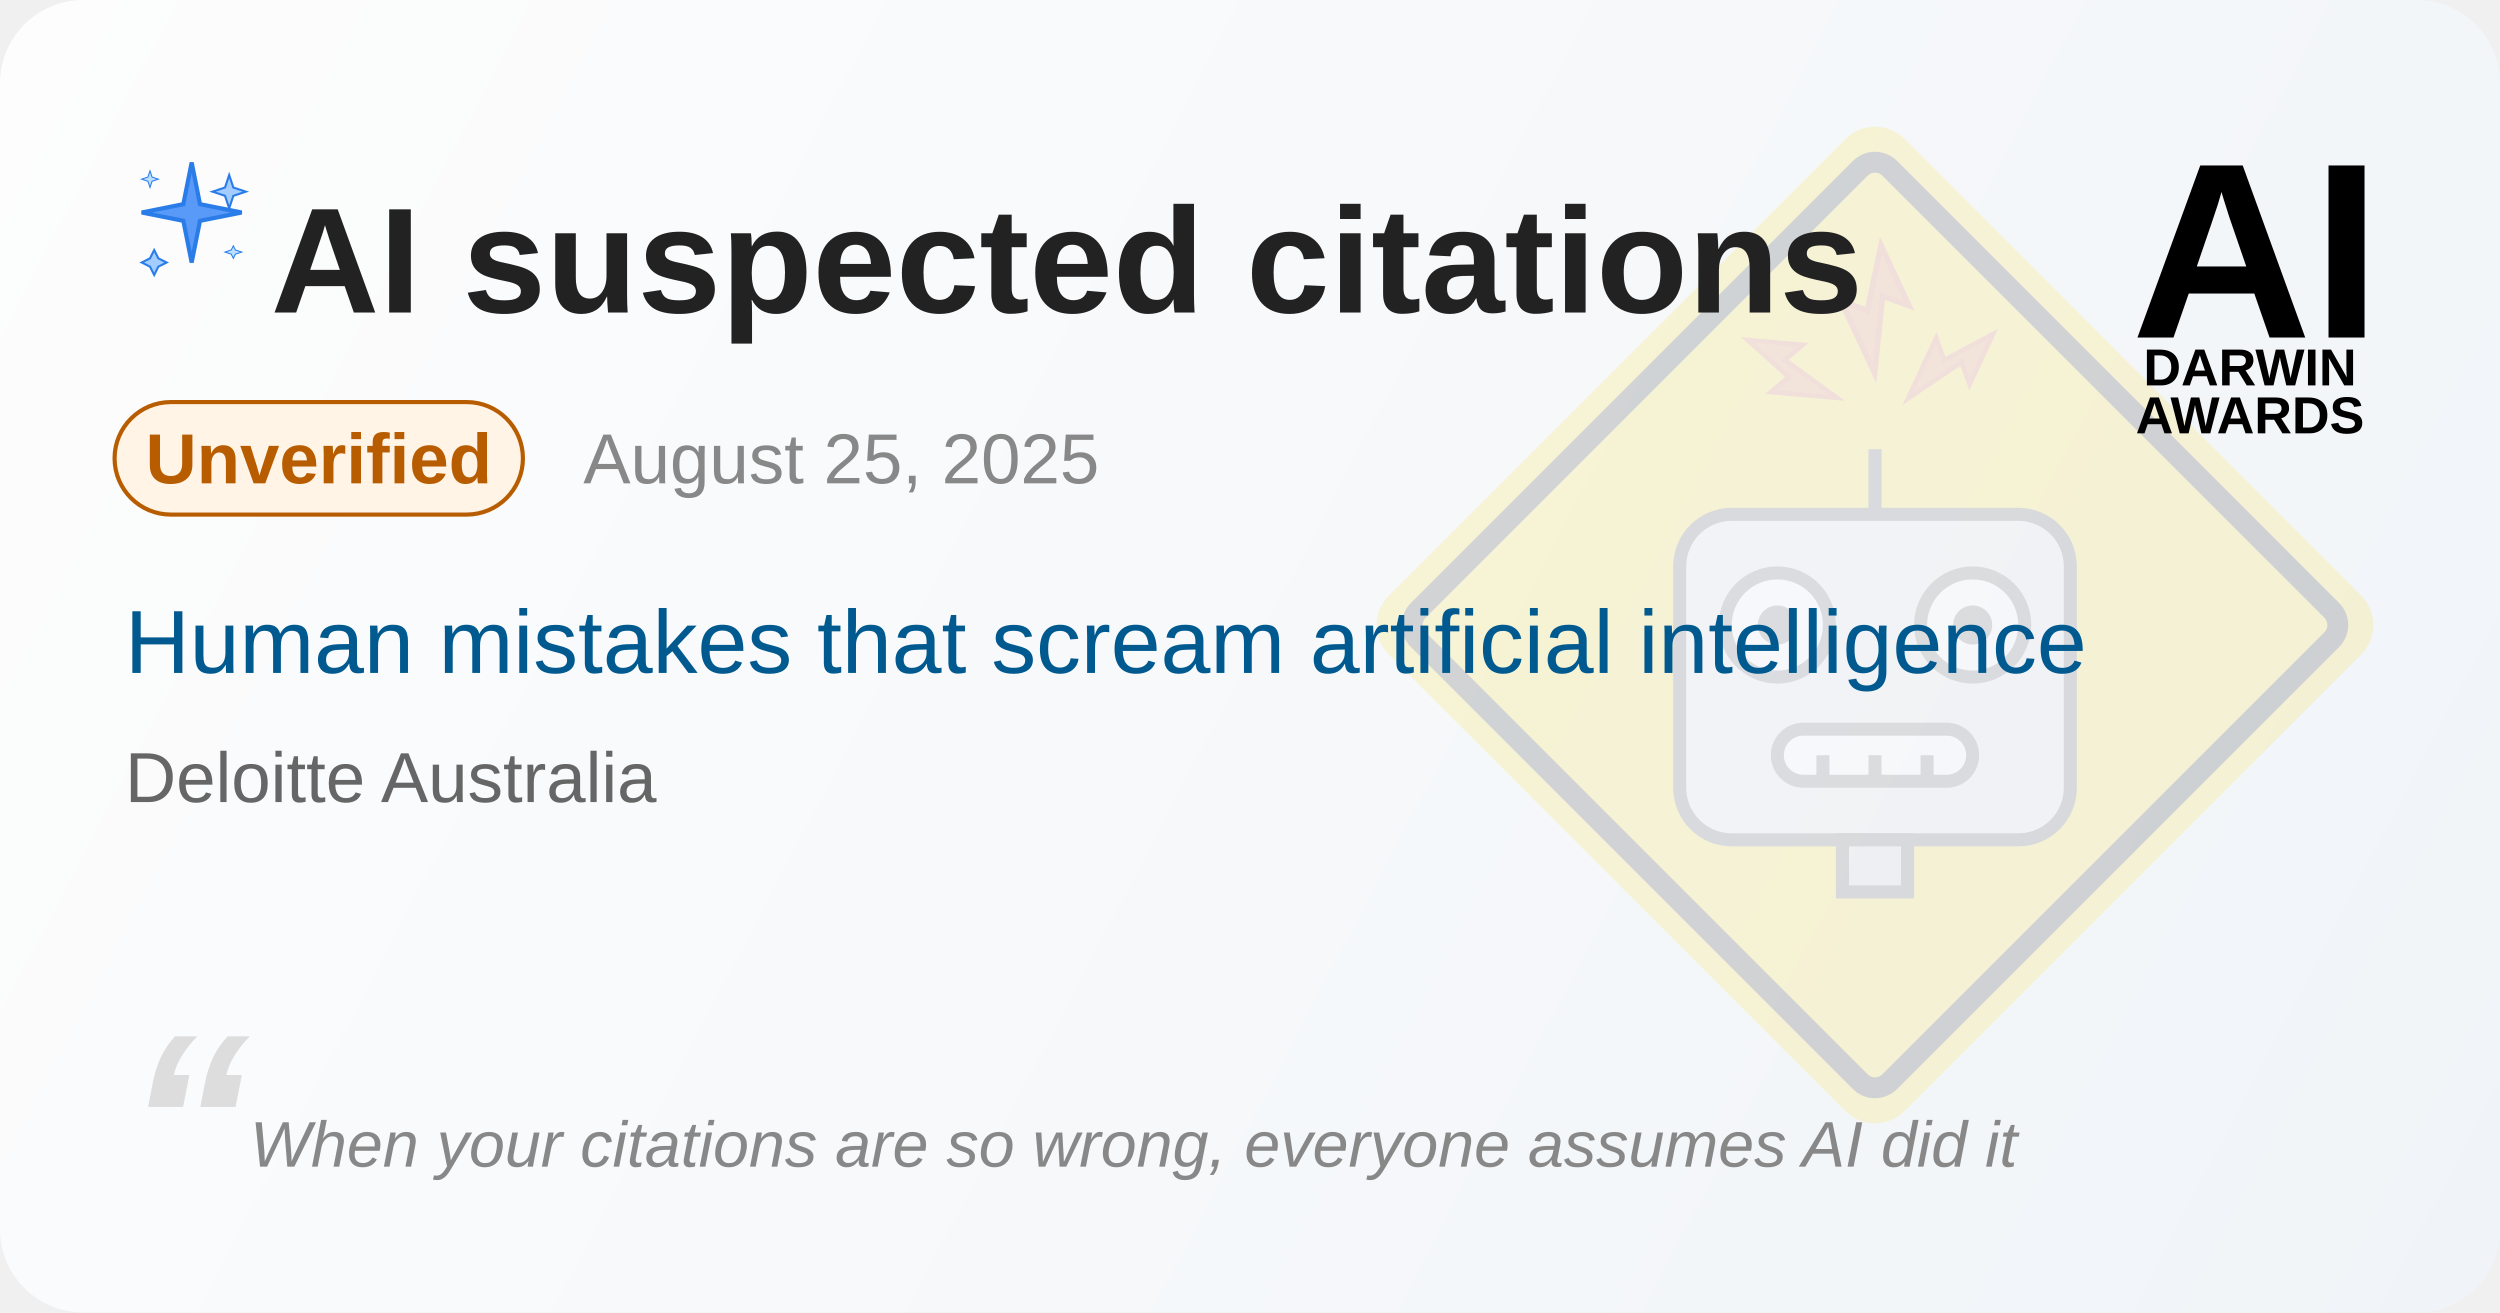
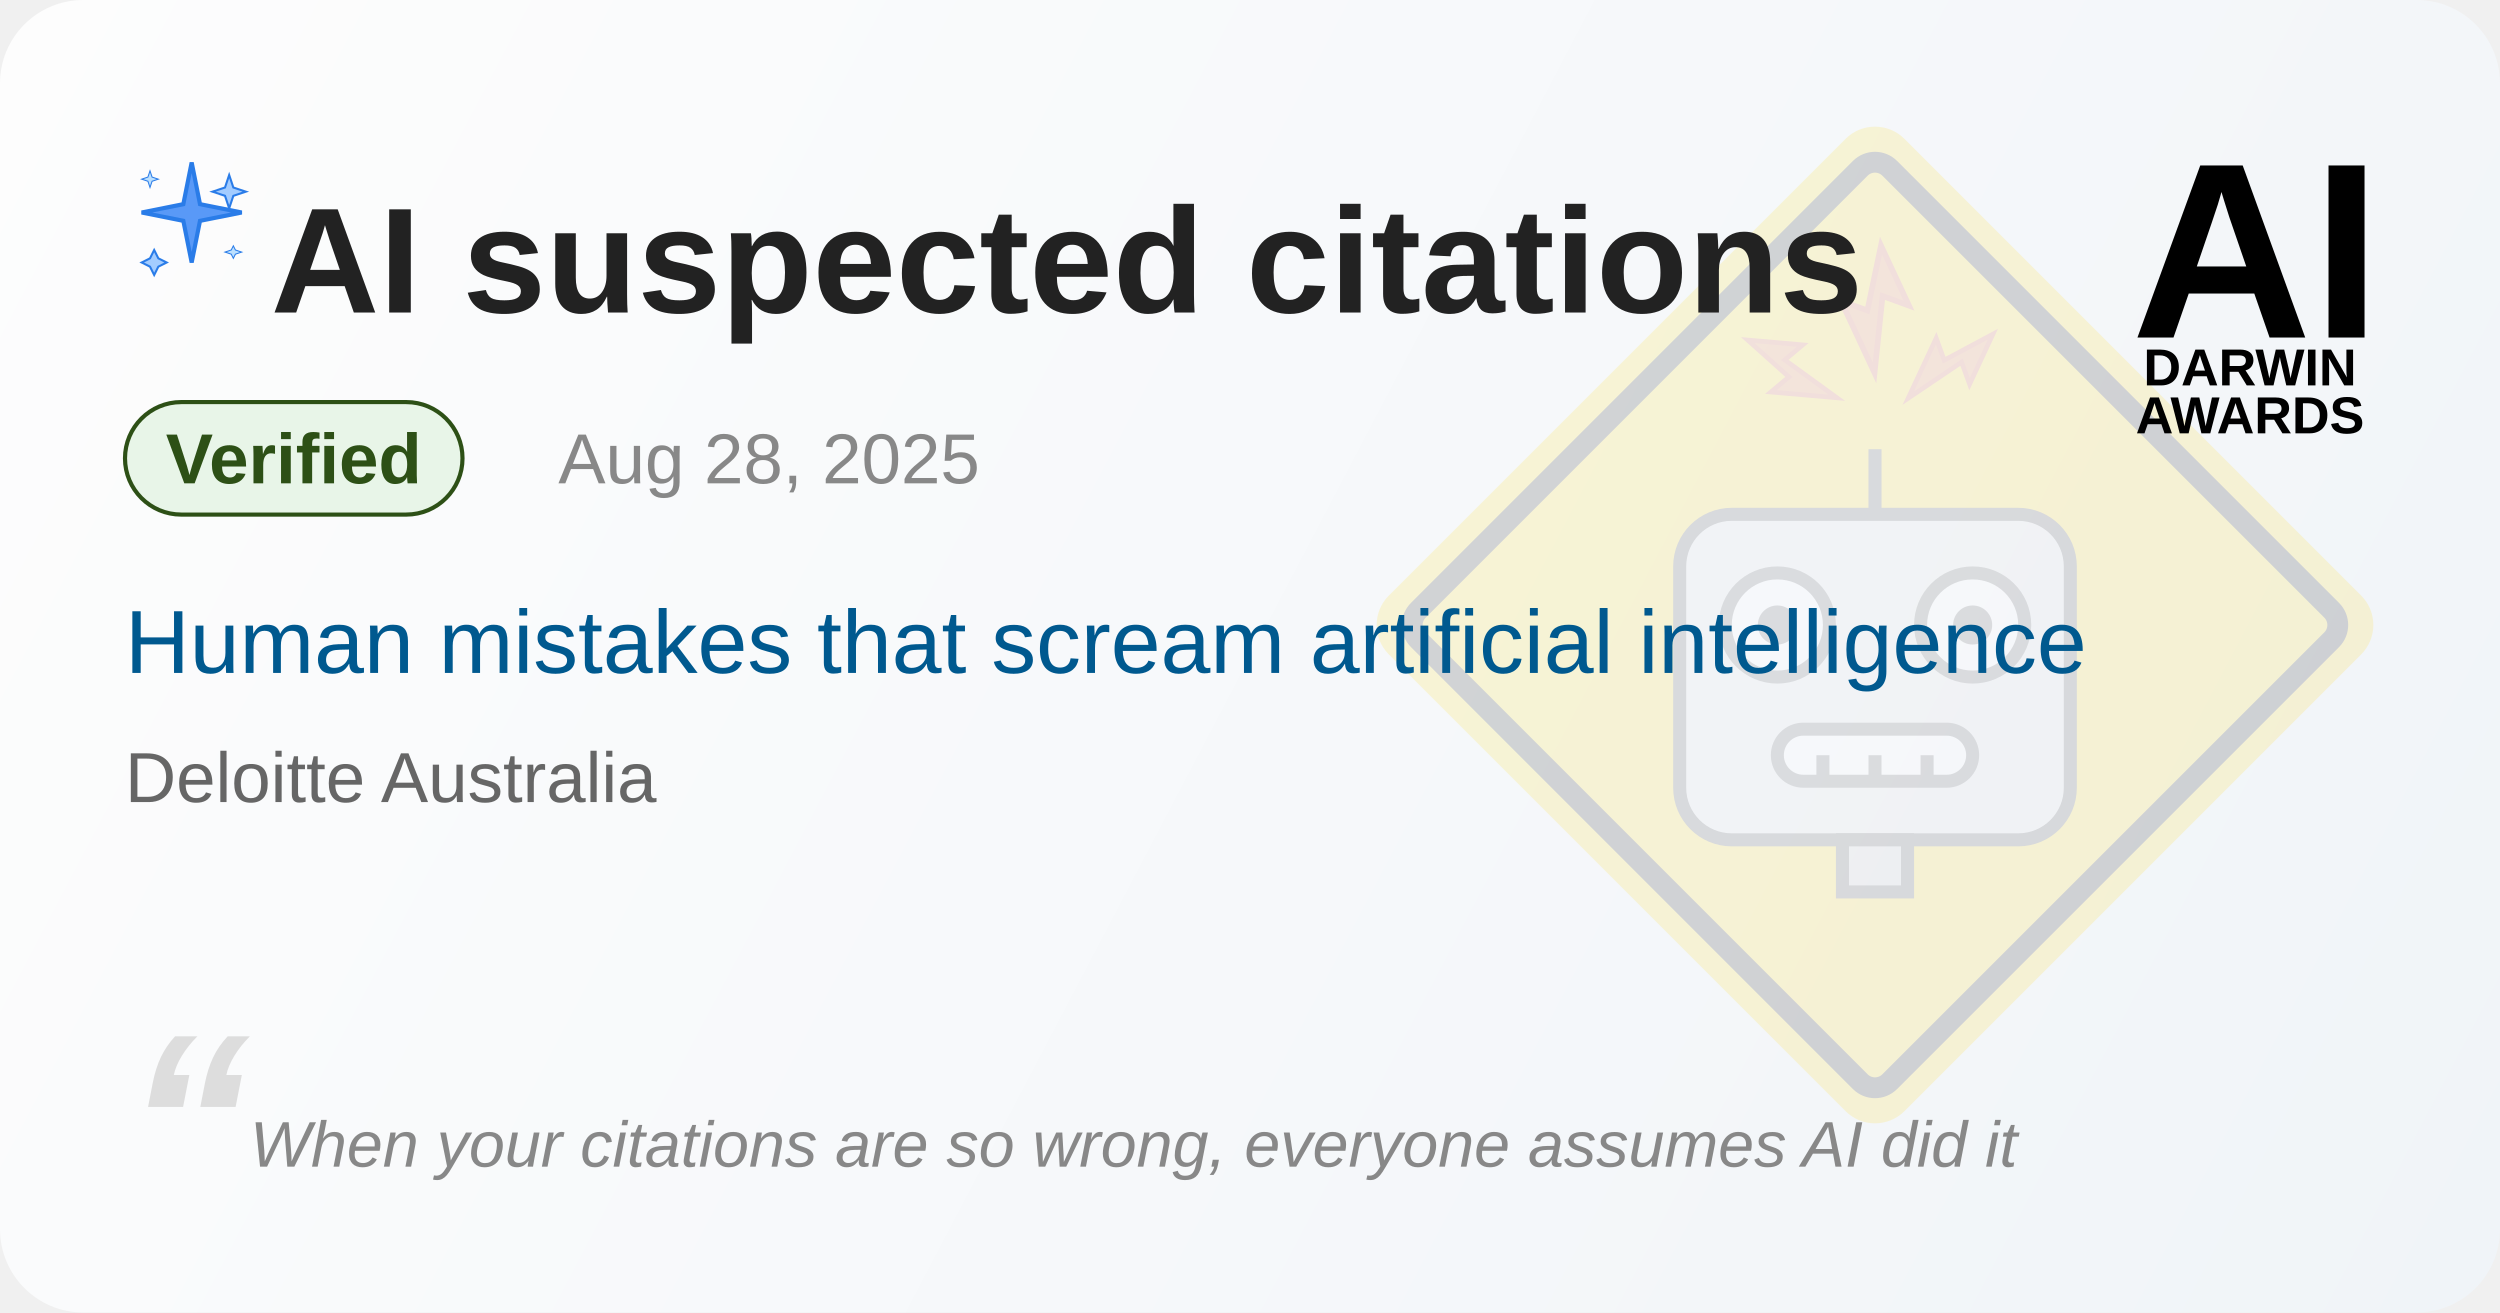
<svg xmlns="http://www.w3.org/2000/svg" width="1200" height="630" viewBox="0 0 1200 630">
  <text x="50" y="560" font-size="120" font-family="'Segoe UI', Arial, sans-serif" fill="#ddd" font-style="italic" font-weight="bold" opacity="1">"</text>
  <text x="120" y="550" font-size="31" font-family="'Segoe UI', Arial, sans-serif" fill="#888" font-style="italic">Either spectacular AI failure or human error so bad everyone blamed AI.</text>w3.org/2000/svg"&gt;
  <defs>
    <linearGradient id="bg-gradient" x1="0" y1="0" x2="1200" y2="630" gradientUnits="userSpaceOnUse">
      <stop stop-color="#fdfdfd" />
      <stop offset="1" stop-color="#f0f4f8" />
    </linearGradient>
  </defs>
  <rect width="1200" height="630" rx="40" fill="url(#bg-gradient)" />
  <g transform="translate(60,70) scale(1)">
    <polygon points="32,8 36,28 56,32 36,36 32,56 28,36 8,32 28,28" fill="#5999F7" stroke="#2A7CE8" stroke-width="2" />
    <polygon points="50,14 52,20 58,22 52,24 50,30 48,24 42,22 48,20" fill="#A3CCFF" stroke="#2A7CE8" stroke-width="1" />
    <polygon points="14,50 16,54 20,56 16,58 14,62 12,58 8,56 12,54" fill="#A3CCFF" stroke="#2A7CE8" stroke-width="1" />
    <polygon points="12,12 13,15 16,16 13,17 12,20 11,17 8,16 11,15" fill="#BBE0FF" stroke="#2A7CE8" stroke-width="0.5" />
    <polygon points="52,48 53,50 56,51 53,52 52,54 51,52 48,51 51,50" fill="#BBE0FF" stroke="#2A7CE8" stroke-width="0.5" />
  </g>
  <g opacity="0.15" transform="translate(650,50) scale(2.5)">
    <g transform="rotate(45 100 100)">
      <rect x="30" y="30" width="140" height="140" rx="8" fill="#FFD600" />
      <rect x="36" y="36" width="128" height="128" rx="4" fill="none" stroke="black" stroke-width="4" />
    </g>
    <g transform="scale(1.25) translate(30,38)">
      <rect x="20" y="25" width="60" height="50" rx="8" ry="8" fill="#e0e0e0" stroke="#333" stroke-width="2" />
      <line x1="50" y1="25" x2="50" y2="15" stroke="#333" stroke-width="2" />
      <circle cx="35" cy="42" r="8" fill="#fff" stroke="#444" stroke-width="2" />
      <circle cx="65" cy="42" r="8" fill="#fff" stroke="#444" stroke-width="2" />
      <circle cx="35" cy="42" r="3" fill="#444" />
      <circle cx="65" cy="42" r="3" fill="#444" />
      <rect x="35" y="58" width="30" height="8" rx="4" fill="#fff" stroke="#444" stroke-width="2" />
      <line x1="42" y1="62" x2="42" y2="66" stroke="#444" stroke-width="2" />
      <line x1="50" y1="62" x2="50" y2="66" stroke="#444" stroke-width="2" />
      <line x1="58" y1="62" x2="58" y2="66" stroke="#444" stroke-width="2" />
      <rect x="45" y="75" width="10" height="8" fill="#ccc" stroke="#333" stroke-width="2" />
    </g>
    <g transform="translate(95,23) rotate(20) scale(0.18)">
      <polygon points="40,10 90,60 60,60 80,140 20,80 50,80 40,10" fill="#ed7727" stroke="#dd5430" stroke-width="6" />
    </g>
    <g transform="translate(122,38) rotate(70) scale(0.15)">
      <polygon points="40,10 90,60 60,60 80,140 20,80 50,80 40,10" fill="#ed7727" stroke="#dd5430" stroke-width="6" />
    </g>
    <g transform="translate(70,48) rotate(-40) scale(0.15)">
      <polygon points="40,10 90,60 60,60 80,140 20,80 50,80 40,10" fill="#ed7727" stroke="#dd5430" stroke-width="6" />
    </g>
  </g>
  <text x="130" y="150" font-size="72" font-family="'Segoe UI', Arial, sans-serif" fill="#222" font-weight="bold">AI suspected citations</text>
-   <rect x="55" y="193" width="196" height="54" rx="27" fill="#fff4e6" stroke="#b85c00" stroke-width="2" />
-   <text x="153" y="232" text-anchor="middle" font-size="34" font-family="'Segoe UI', Arial, sans-serif" fill="#b85c00" font-weight="bold">Unverified</text>
-   <text x="280" y="232" font-size="34" font-family="'Segoe UI', Arial, sans-serif" fill="#888">August 25, 2025</text>
+   <rect x="60" y="193" width="162" height="54" rx="27" fill="#e8f5e8" stroke="#2d5016" stroke-width="2" />
+   <text x="141" y="232" text-anchor="middle" font-size="34" font-family="'Segoe UI', Arial, sans-serif" fill="#2d5016" font-weight="bold">Verified</text>
+   <text x="268" y="232" font-size="34" font-family="'Segoe UI', Arial, sans-serif" fill="#888">Aug 28, 2025</text>
  <text x="60" y="323" font-size="43" font-family="'Segoe UI', Arial, sans-serif" fill="#00598F">Human mistakes that scream artificial intelligence</text>
  <text x="60" y="385" font-size="34" font-family="'Segoe UI', Arial, sans-serif" fill="#666">Deloitte Australia</text>
  <g transform="translate(980, 50)">
    <g font-family="Arial, sans-serif" fill="#000" font-weight="normal" text-anchor="middle">
      <text id="ai" x="103" y="112" font-size="120" font-weight="bold" textLength="115">AI</text>
      <text id="darwin" x="100" y="135" font-size="25" font-weight="bold" textLength="112">DARWIN</text>
      <text id="awards" x="100" y="158" font-size="25" font-weight="bold" textLength="112">AWARDS</text>
    </g>
  </g>
  <text x="60" y="580" font-size="120" font-family="'Segoe UI', Arial, sans-serif" fill="#ddd" font-style="italic" font-weight="bold" opacity="1">“</text>
  <text x="120" y="560" font-size="31" font-family="'Segoe UI', Arial, sans-serif" fill="#888" font-style="italic">When your citations are so wrong, everyone assumes AI did it</text>
</svg>
